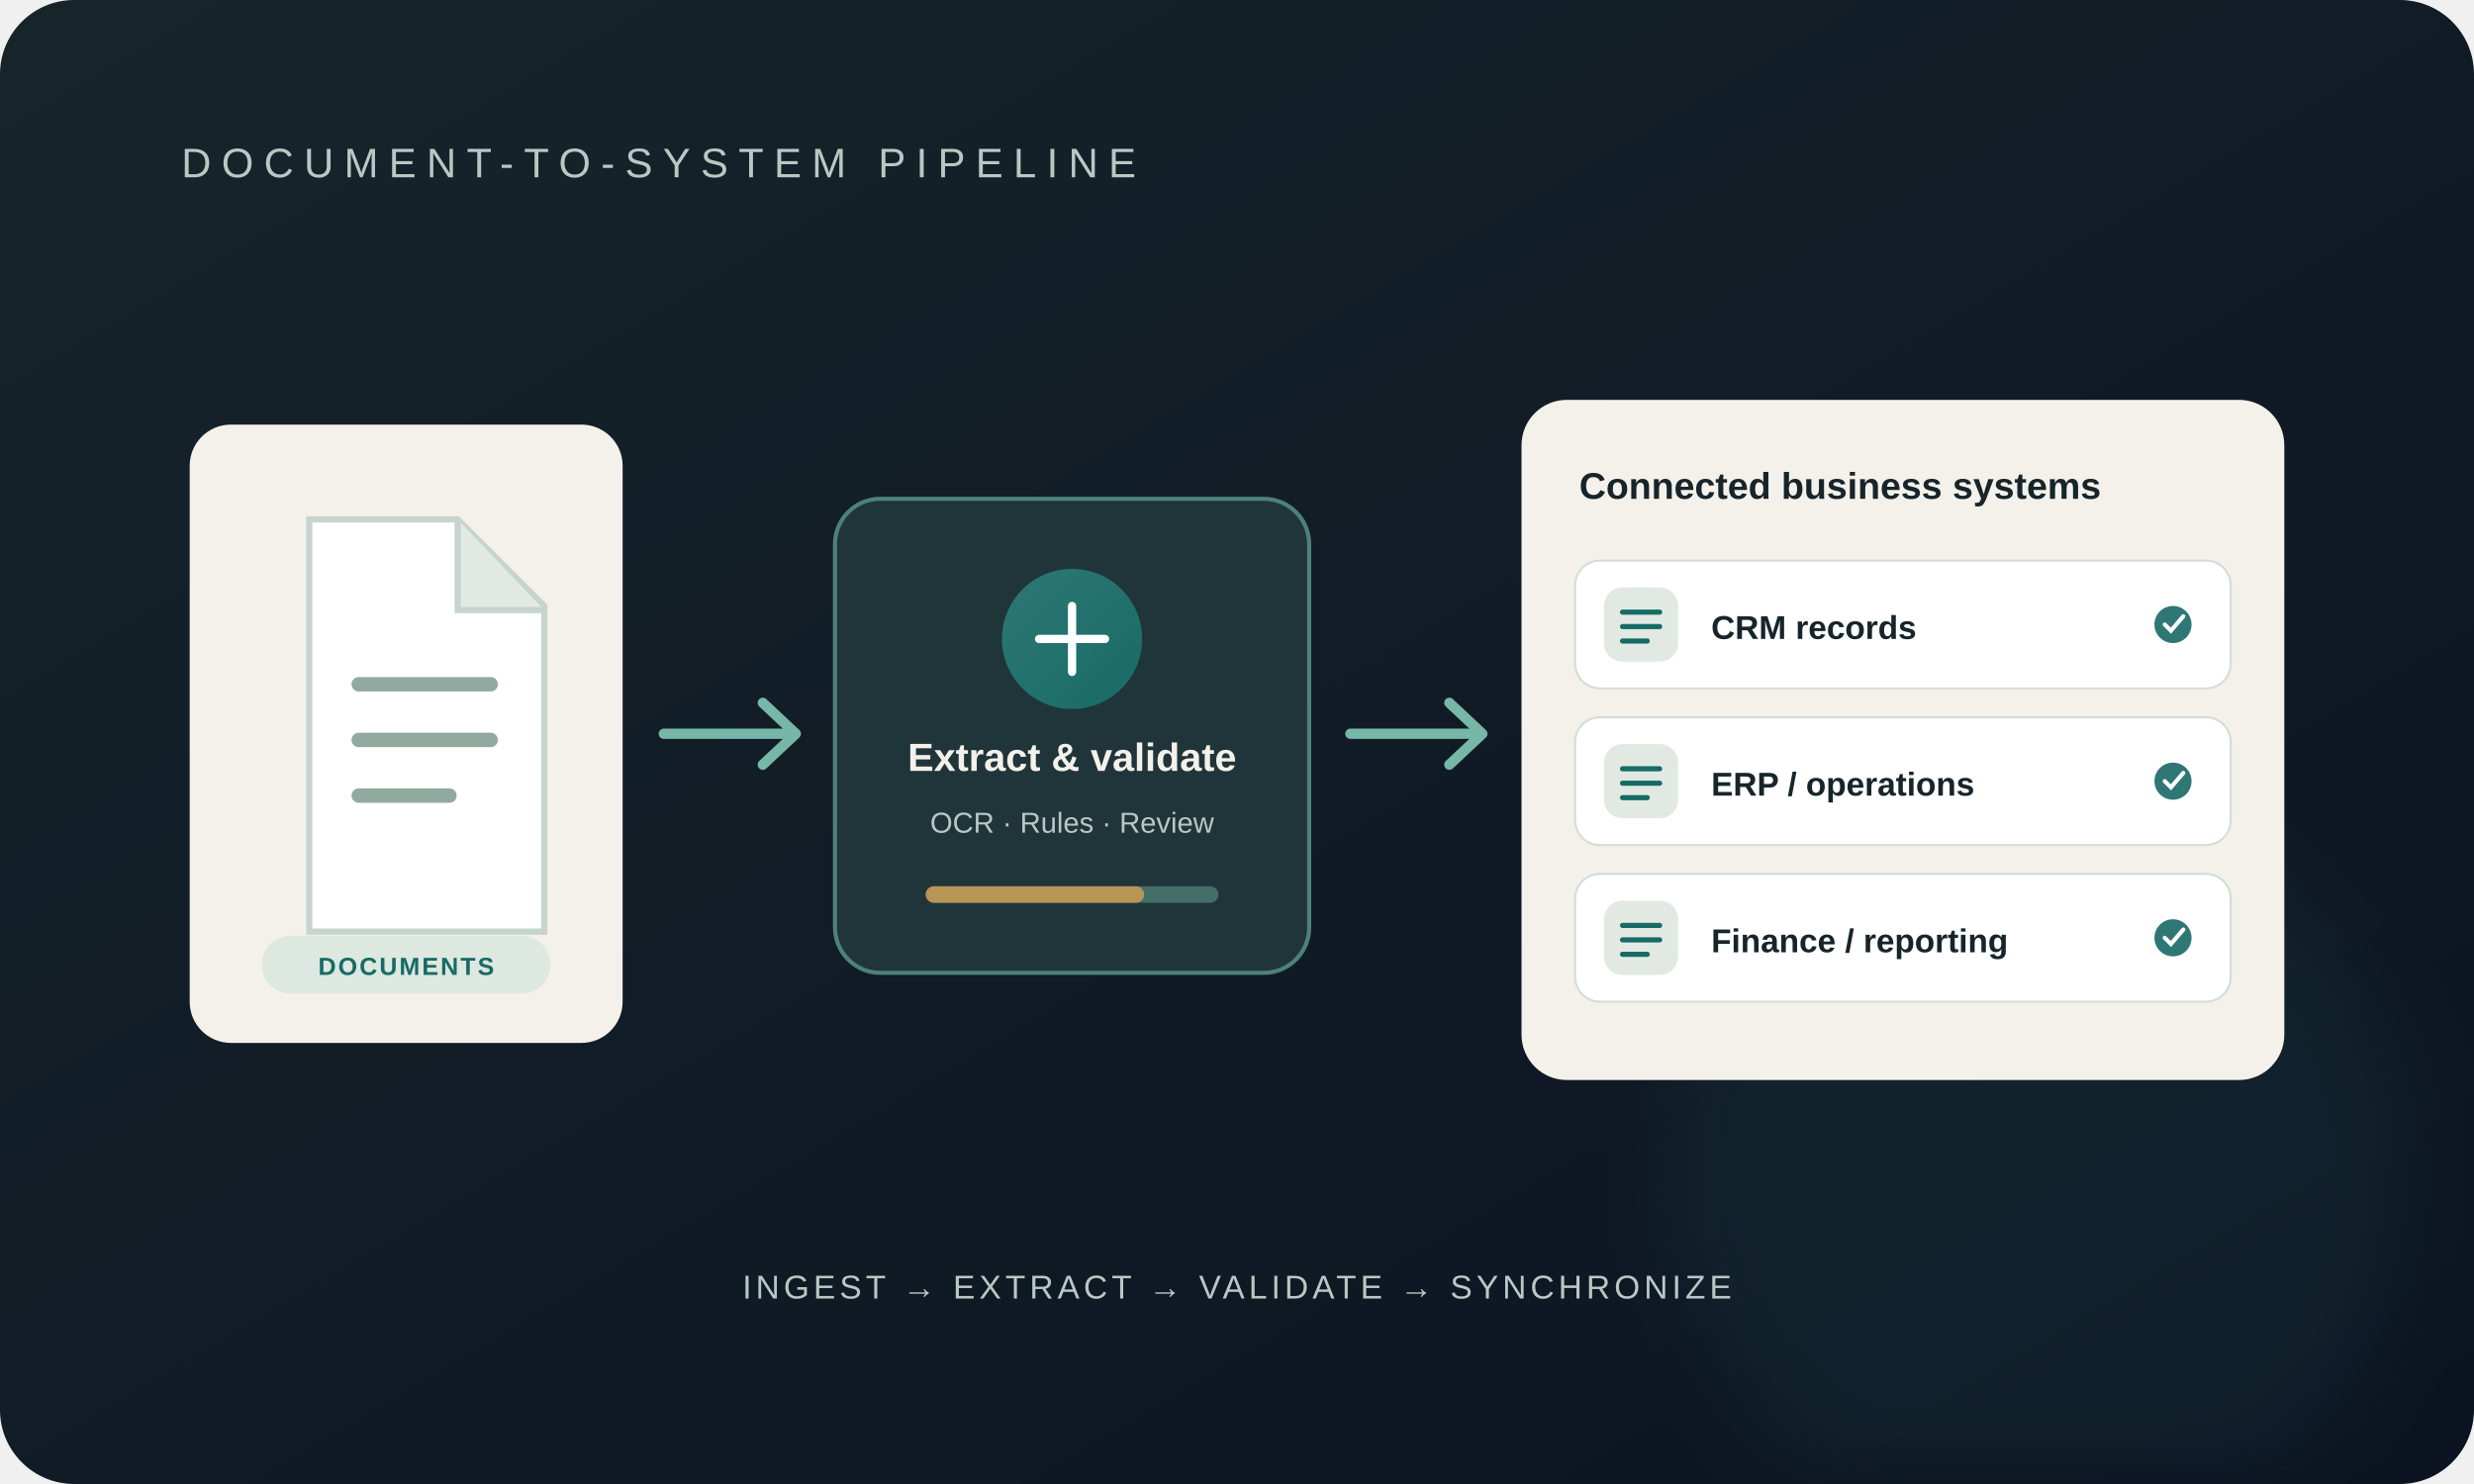
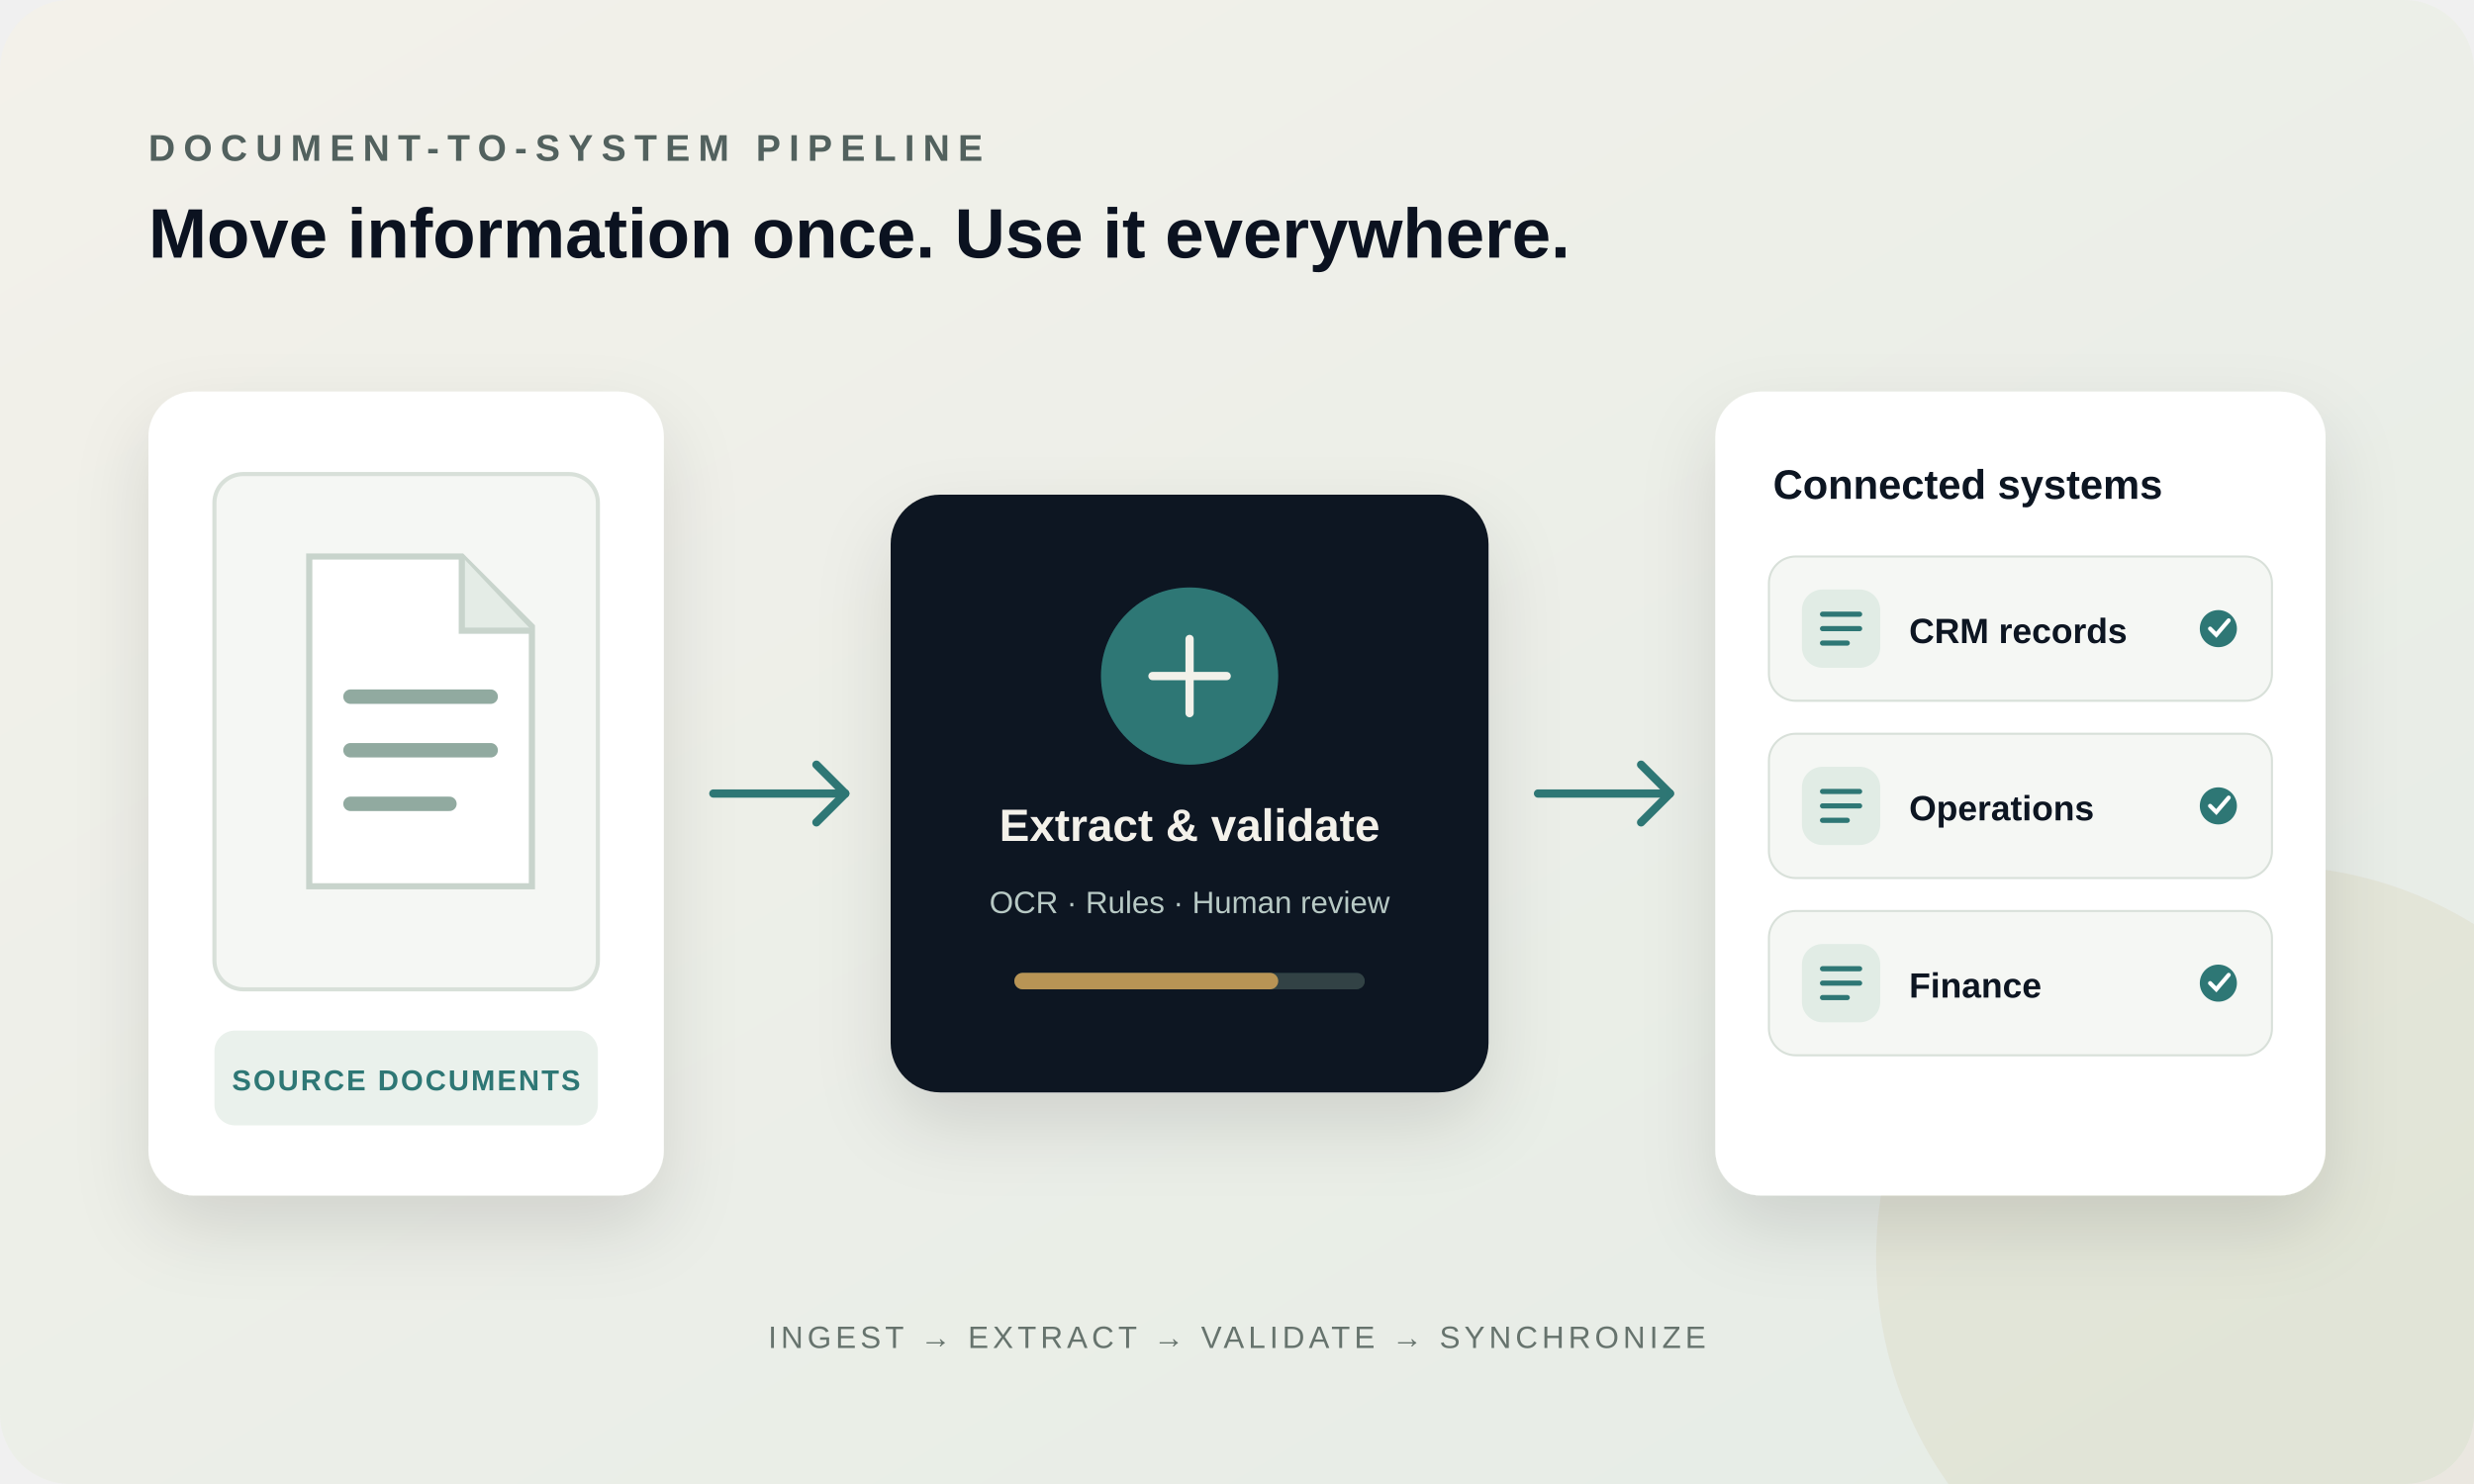
<svg xmlns="http://www.w3.org/2000/svg" viewBox="0 0 1200 720" role="img" aria-labelledby="title desc">
  <defs>
-     <linearGradient id="bg" x2="1" y2="1">
-       <stop stop-color="#17252B" />
-       <stop offset="1" stop-color="#0B1220" />
+     <linearGradient id="canvas" x1="0" y1="0" x2="1" y2="1">
+       <stop stop-color="#F3F1EA" />
+       <stop offset="1" stop-color="#E5ECE6" />
    </linearGradient>
-     <linearGradient id="teal" x2="1" y2="1">
+     <linearGradient id="teal" x1="0" y1="0" x2="1" y2="1">
      <stop stop-color="#2E7775" />
-       <stop offset="1" stop-color="#176B65" />
+       <stop offset="1" stop-color="#174D4C" />
    </linearGradient>
-     <filter id="glow">
-       <feGaussianBlur stdDeviation="22" />
+     <filter id="shadow" x="-20%" y="-20%" width="140%" height="150%">
+       <feDropShadow dx="0" dy="16" stdDeviation="18" flood-color="#0B1220" flood-opacity=".12" />
    </filter>
  </defs>
-   <rect width="1200" height="720" rx="36" fill="url(#bg)" />
-   <circle cx="990" cy="570" r="180" fill="#2E7775" opacity=".13" filter="url(#glow)" />
-   <text x="88" y="86" fill="#B7C9C4" font-family="Arial,sans-serif" font-size="20" letter-spacing="5">DOCUMENT-TO-SYSTEM PIPELINE</text>
-   <g transform="translate(92 206)">
-     <rect width="210" height="300" rx="20" fill="#F3F1EA" />
-     <path d="M58 46h72l42 42v158H58z" fill="#fff" stroke="#C7D3CD" stroke-width="3" />
-     <path d="M130 46v44h42" fill="#E2E9E3" stroke="#C7D3CD" stroke-width="3" />
-     <path d="M82 126h64M82 153h64M82 180h44" stroke="#91AAA0" stroke-width="7" stroke-linecap="round" />
-     <rect x="35" y="248" width="140" height="28" rx="14" fill="#DDE8E1" />
-     <text x="105" y="267" text-anchor="middle" fill="#176B65" font-family="Arial,sans-serif" font-size="12" font-weight="700" letter-spacing="1">DOCUMENTS</text>
+   <rect width="1200" height="720" rx="34" fill="url(#canvas)" />
+   <circle cx="1100" cy="610" r="190" fill="#B89455" opacity=".10" />
+   <text x="72" y="78" fill="#52615E" font-family="Arial,sans-serif" font-size="18" font-weight="700" letter-spacing="4">DOCUMENT-TO-SYSTEM PIPELINE</text>
+   <text x="72" y="125" fill="#0B1220" font-family="Arial,sans-serif" font-size="34" font-weight="700">Move information once. Use it everywhere.</text>
+   <g filter="url(#shadow)">
+     <rect x="72" y="190" width="250" height="390" rx="22" fill="#FFFFFF" />
+     <rect x="104" y="230" width="186" height="250" rx="14" fill="#F5F7F4" stroke="#D8E0D9" stroke-width="2" />
+     <path d="M150 270h74l34 34v126H150z" fill="#FFFFFF" stroke="#C8D4CC" stroke-width="3" />
+     <path d="M224 270v36h34" fill="#E4ECE6" stroke="#C8D4CC" stroke-width="3" />
+     <path d="M170 338h68M170 364h68M170 390h48" stroke="#91AAA0" stroke-width="7" stroke-linecap="round" />
+     <rect x="104" y="500" width="186" height="46" rx="10" fill="#EAF1EC" />
+     <text x="197" y="529" text-anchor="middle" fill="#2E7775" font-family="Arial,sans-serif" font-size="14" font-weight="700" letter-spacing="1">SOURCE DOCUMENTS</text>
  </g>
-   <path d="M322 356H385" stroke="#77B7A8" stroke-width="5" stroke-linecap="round" />
-   <path d="m370 341 16 15-16 15" fill="none" stroke="#77B7A8" stroke-width="5" stroke-linecap="round" stroke-linejoin="round" />
-   <g transform="translate(405 242)">
-     <rect width="230" height="230" rx="22" fill="#20353A" stroke="#4D8179" stroke-width="2" />
-     <circle cx="115" cy="68" r="34" fill="url(#teal)" />
-     <path d="M99 68h32M115 52v32" stroke="#fff" stroke-width="4" stroke-linecap="round" />
-     <text x="115" y="132" text-anchor="middle" fill="#F3F1EA" font-family="Arial,sans-serif" font-size="19" font-weight="700">Extract &amp; validate</text>
-     <text x="115" y="162" text-anchor="middle" fill="#B7C9C4" font-family="Arial,sans-serif" font-size="14">OCR · Rules · Review</text>
-     <rect x="44" y="188" width="142" height="8" rx="4" fill="#426F68" />
-     <rect x="44" y="188" width="106" height="8" rx="4" fill="#B89455" />
+   <path d="M346 385H410" stroke="#2E7775" stroke-width="4" stroke-linecap="round" />
+   <path d="m396 371 14 14-14 14" fill="none" stroke="#2E7775" stroke-width="4" stroke-linecap="round" stroke-linejoin="round" />
+   <g filter="url(#shadow)">
+     <rect x="432" y="240" width="290" height="290" rx="24" fill="#0B1220" />
+     <circle cx="577" cy="328" r="43" fill="#2E7775" />
+     <path d="M559 328h36M577 310v36" stroke="#F3F1EA" stroke-width="4" stroke-linecap="round" />
+     <text x="577" y="408" text-anchor="middle" fill="#F3F1EA" font-family="Arial,sans-serif" font-size="22" font-weight="700">Extract &amp; validate</text>
+     <text x="577" y="443" text-anchor="middle" fill="#B7C9C4" font-family="Arial,sans-serif" font-size="15">OCR · Rules · Human review</text>
+     <rect x="492" y="472" width="170" height="8" rx="4" fill="#304344" />
+     <rect x="492" y="472" width="128" height="8" rx="4" fill="#B89455" />
  </g>
-   <path d="M655 356H718" stroke="#77B7A8" stroke-width="5" stroke-linecap="round" />
-   <path d="m703 341 16 15-16 15" fill="none" stroke="#77B7A8" stroke-width="5" stroke-linecap="round" stroke-linejoin="round" />
-   <g transform="translate(738 194)">
-     <rect width="370" height="330" rx="22" fill="#F3F1EA" />
-     <text x="28" y="48" fill="#17252B" font-family="Arial,sans-serif" font-size="18" font-weight="700">Connected business systems</text>
-     <g transform="translate(26 78)">
-       <rect width="318" height="62" rx="12" fill="#fff" stroke="#D2DDD6" />
-       <rect x="14" y="13" width="36" height="36" rx="9" fill="#E2E9E3" />
-       <path d="M23 25h18M23 32h18M23 39h12" stroke="#176B65" stroke-width="2.5" stroke-linecap="round" />
-       <text x="66" y="38" fill="#17252B" font-family="Arial,sans-serif" font-size="16" font-weight="700">CRM records</text>
-       <circle cx="290" cy="31" r="9" fill="#2E7775" />
-       <path d="m286 31 3 3 6-7" fill="none" stroke="#fff" stroke-width="2" stroke-linecap="round" />
+   <path d="M746 385H810" stroke="#2E7775" stroke-width="4" stroke-linecap="round" />
+   <path d="m796 371 14 14-14 14" fill="none" stroke="#2E7775" stroke-width="4" stroke-linecap="round" stroke-linejoin="round" />
+   <g filter="url(#shadow)">
+     <rect x="832" y="190" width="296" height="390" rx="22" fill="#FFFFFF" />
+     <text x="860" y="242" fill="#0B1220" font-family="Arial,sans-serif" font-size="20" font-weight="700">Connected systems</text>
+     <g transform="translate(858 270)">
+       <rect width="244" height="70" rx="13" fill="#F5F7F4" stroke="#D8E0D9" />
+       <rect x="16" y="16" width="38" height="38" rx="10" fill="#E1ECE5" />
+       <path d="M26 28h18M26 35h18M26 42h12" stroke="#2E7775" stroke-width="2.5" stroke-linecap="round" />
+       <text x="68" y="42" fill="#0B1220" font-family="Arial,sans-serif" font-size="17" font-weight="700">CRM records</text>
+       <circle cx="218" cy="35" r="9" fill="#2E7775" />
+       <path d="m214 35 3 3 6-7" fill="none" stroke="#FFFFFF" stroke-width="2" stroke-linecap="round" />
    </g>
-     <g transform="translate(26 154)">
-       <rect width="318" height="62" rx="12" fill="#fff" stroke="#D2DDD6" />
-       <rect x="14" y="13" width="36" height="36" rx="9" fill="#E2E9E3" />
-       <path d="M23 25h18M23 32h18M23 39h12" stroke="#176B65" stroke-width="2.5" stroke-linecap="round" />
-       <text x="66" y="38" fill="#17252B" font-family="Arial,sans-serif" font-size="16" font-weight="700">ERP / operations</text>
-       <circle cx="290" cy="31" r="9" fill="#2E7775" />
-       <path d="m286 31 3 3 6-7" fill="none" stroke="#fff" stroke-width="2" stroke-linecap="round" />
+     <g transform="translate(858 356)">
+       <rect width="244" height="70" rx="13" fill="#F5F7F4" stroke="#D8E0D9" />
+       <rect x="16" y="16" width="38" height="38" rx="10" fill="#E1ECE5" />
+       <path d="M26 28h18M26 35h18M26 42h12" stroke="#2E7775" stroke-width="2.5" stroke-linecap="round" />
+       <text x="68" y="42" fill="#0B1220" font-family="Arial,sans-serif" font-size="17" font-weight="700">Operations</text>
+       <circle cx="218" cy="35" r="9" fill="#2E7775" />
+       <path d="m214 35 3 3 6-7" fill="none" stroke="#FFFFFF" stroke-width="2" stroke-linecap="round" />
    </g>
-     <g transform="translate(26 230)">
-       <rect width="318" height="62" rx="12" fill="#fff" stroke="#D2DDD6" />
-       <rect x="14" y="13" width="36" height="36" rx="9" fill="#E2E9E3" />
-       <path d="M23 25h18M23 32h18M23 39h12" stroke="#176B65" stroke-width="2.5" stroke-linecap="round" />
-       <text x="66" y="38" fill="#17252B" font-family="Arial,sans-serif" font-size="16" font-weight="700">Finance / reporting</text>
-       <circle cx="290" cy="31" r="9" fill="#2E7775" />
-       <path d="m286 31 3 3 6-7" fill="none" stroke="#fff" stroke-width="2" stroke-linecap="round" />
+     <g transform="translate(858 442)">
+       <rect width="244" height="70" rx="13" fill="#F5F7F4" stroke="#D8E0D9" />
+       <rect x="16" y="16" width="38" height="38" rx="10" fill="#E1ECE5" />
+       <path d="M26 28h18M26 35h18M26 42h12" stroke="#2E7775" stroke-width="2.5" stroke-linecap="round" />
+       <text x="68" y="42" fill="#0B1220" font-family="Arial,sans-serif" font-size="17" font-weight="700">Finance</text>
+       <circle cx="218" cy="35" r="9" fill="#2E7775" />
+       <path d="m214 35 3 3 6-7" fill="none" stroke="#FFFFFF" stroke-width="2" stroke-linecap="round" />
    </g>
  </g>
-   <text x="600" y="630" text-anchor="middle" fill="#B7C9C4" font-family="Arial,sans-serif" font-size="16" letter-spacing="2">INGEST  →  EXTRACT  →  VALIDATE  →  SYNCHRONIZE</text>
+   <text x="600" y="654" text-anchor="middle" fill="#66736D" font-family="Arial,sans-serif" font-size="15" letter-spacing="2">INGEST  →  EXTRACT  →  VALIDATE  →  SYNCHRONIZE</text>
</svg>
